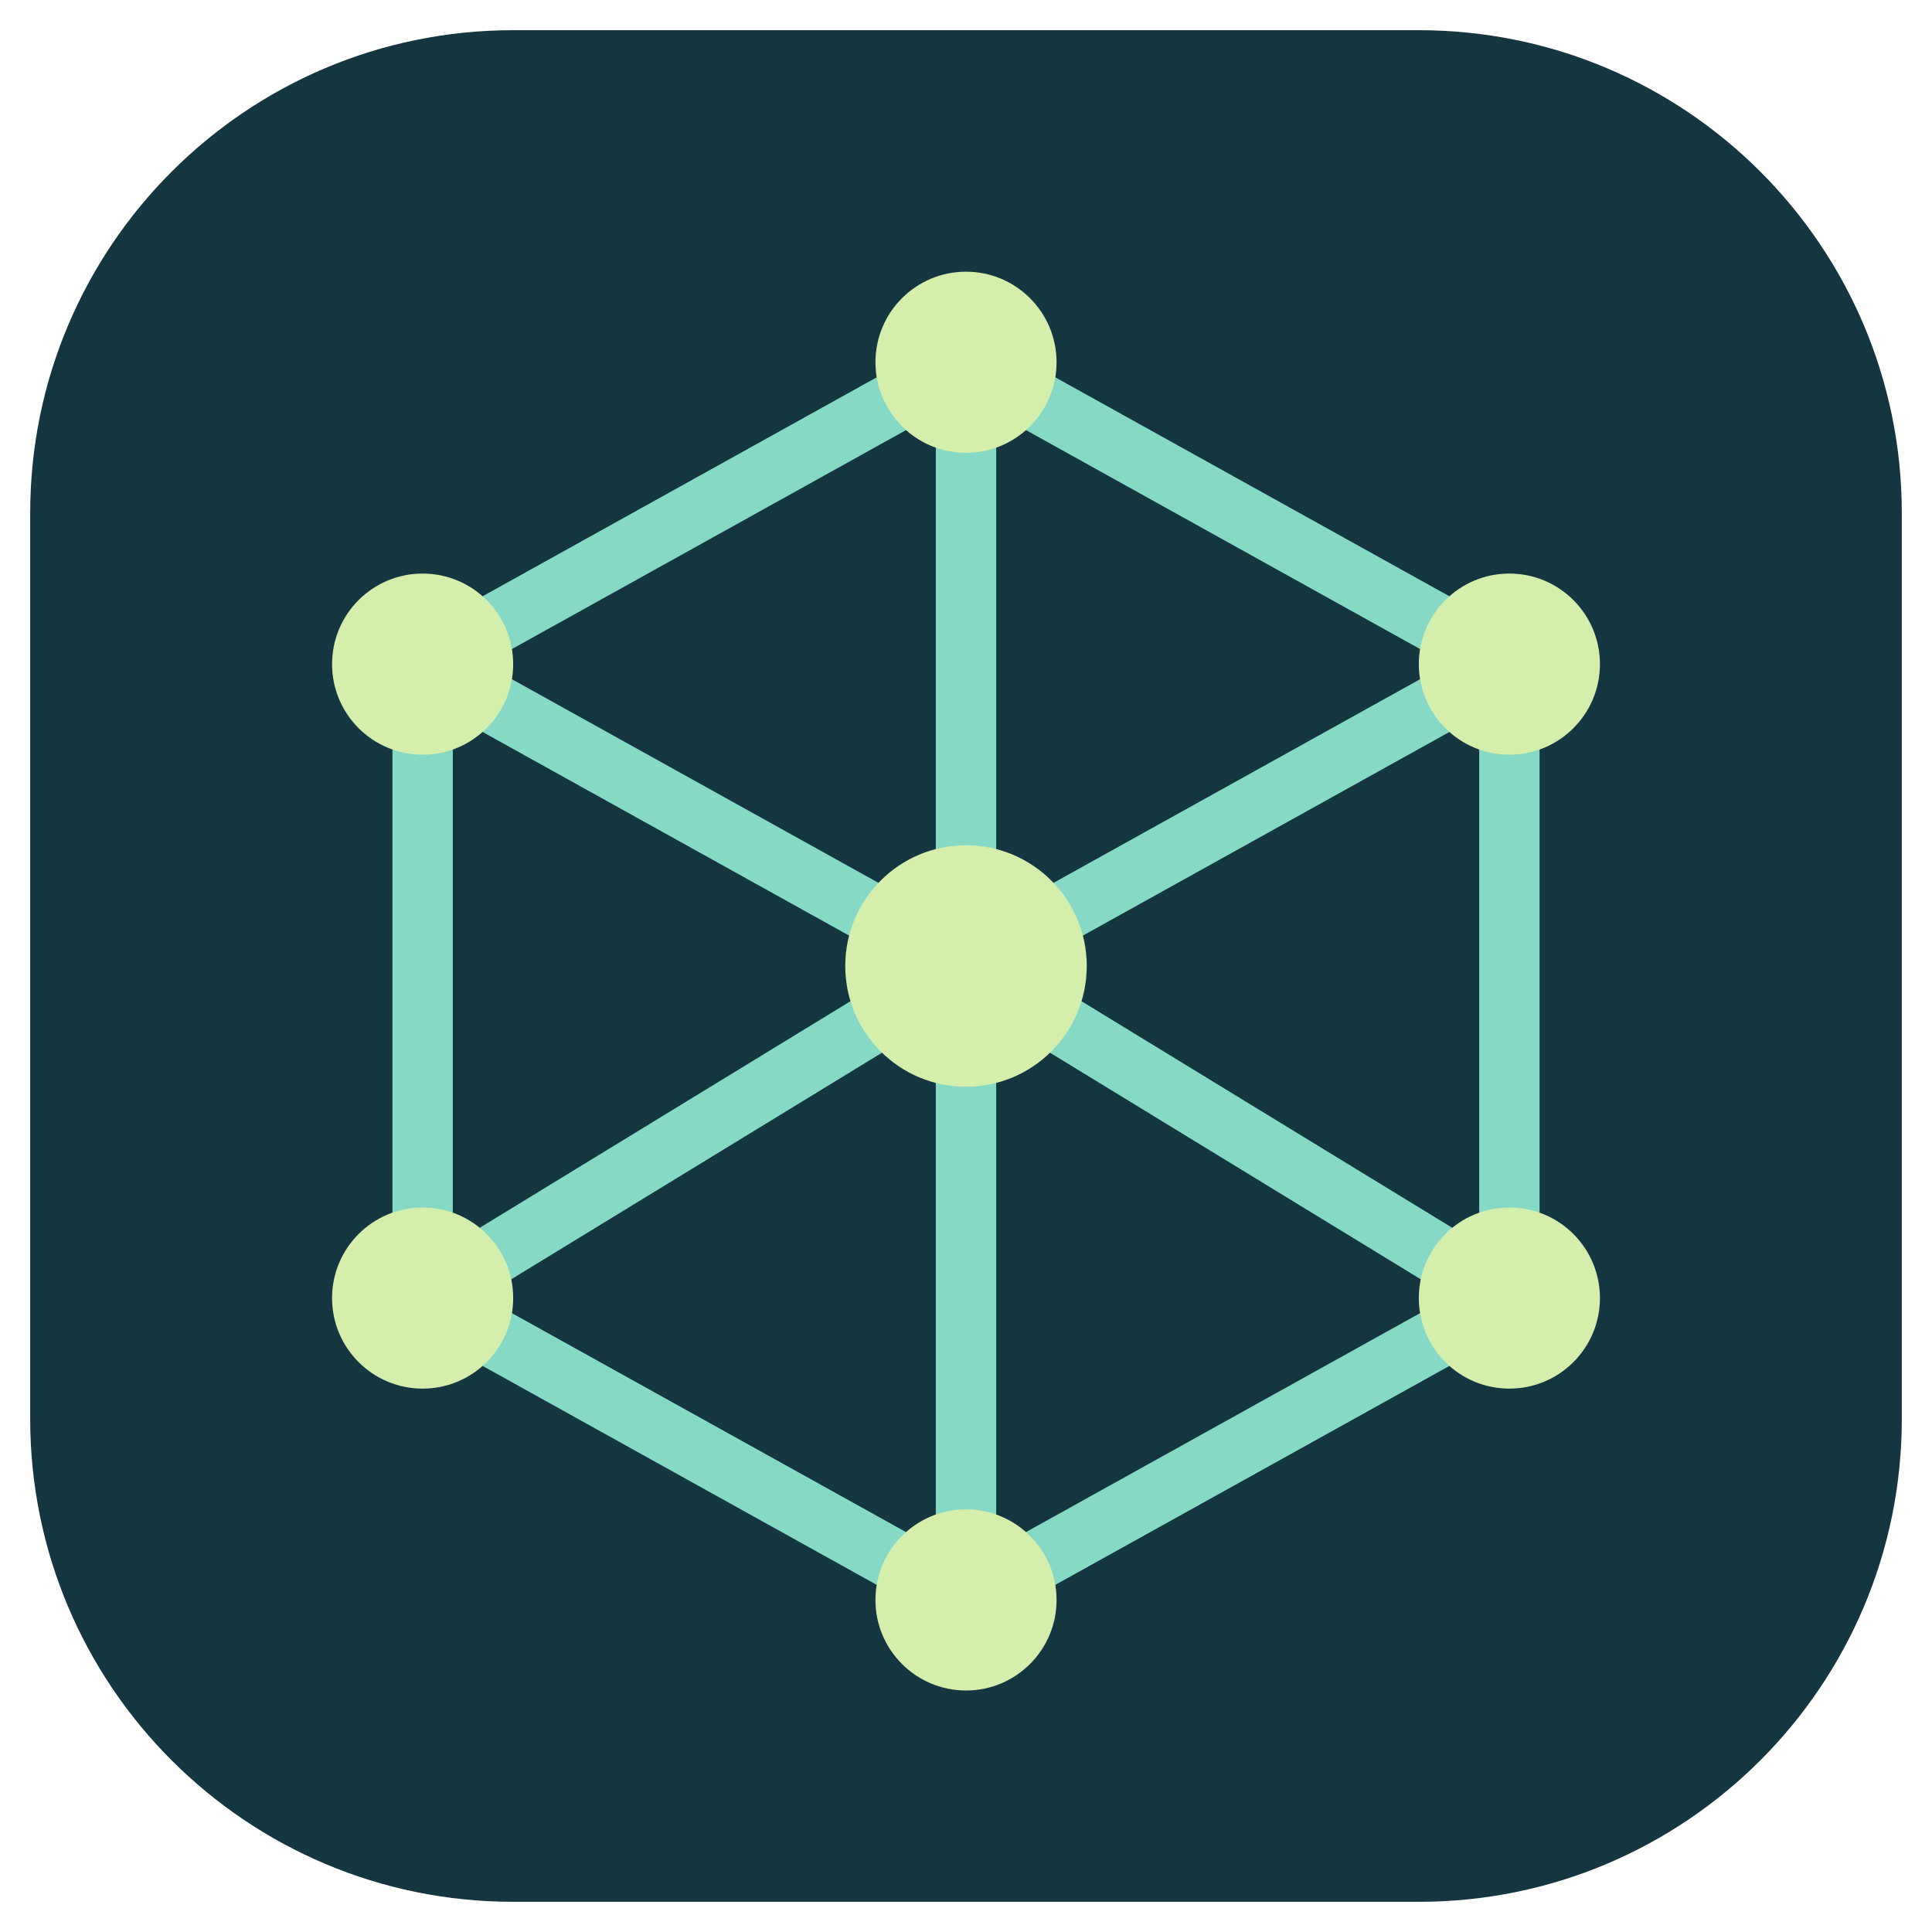
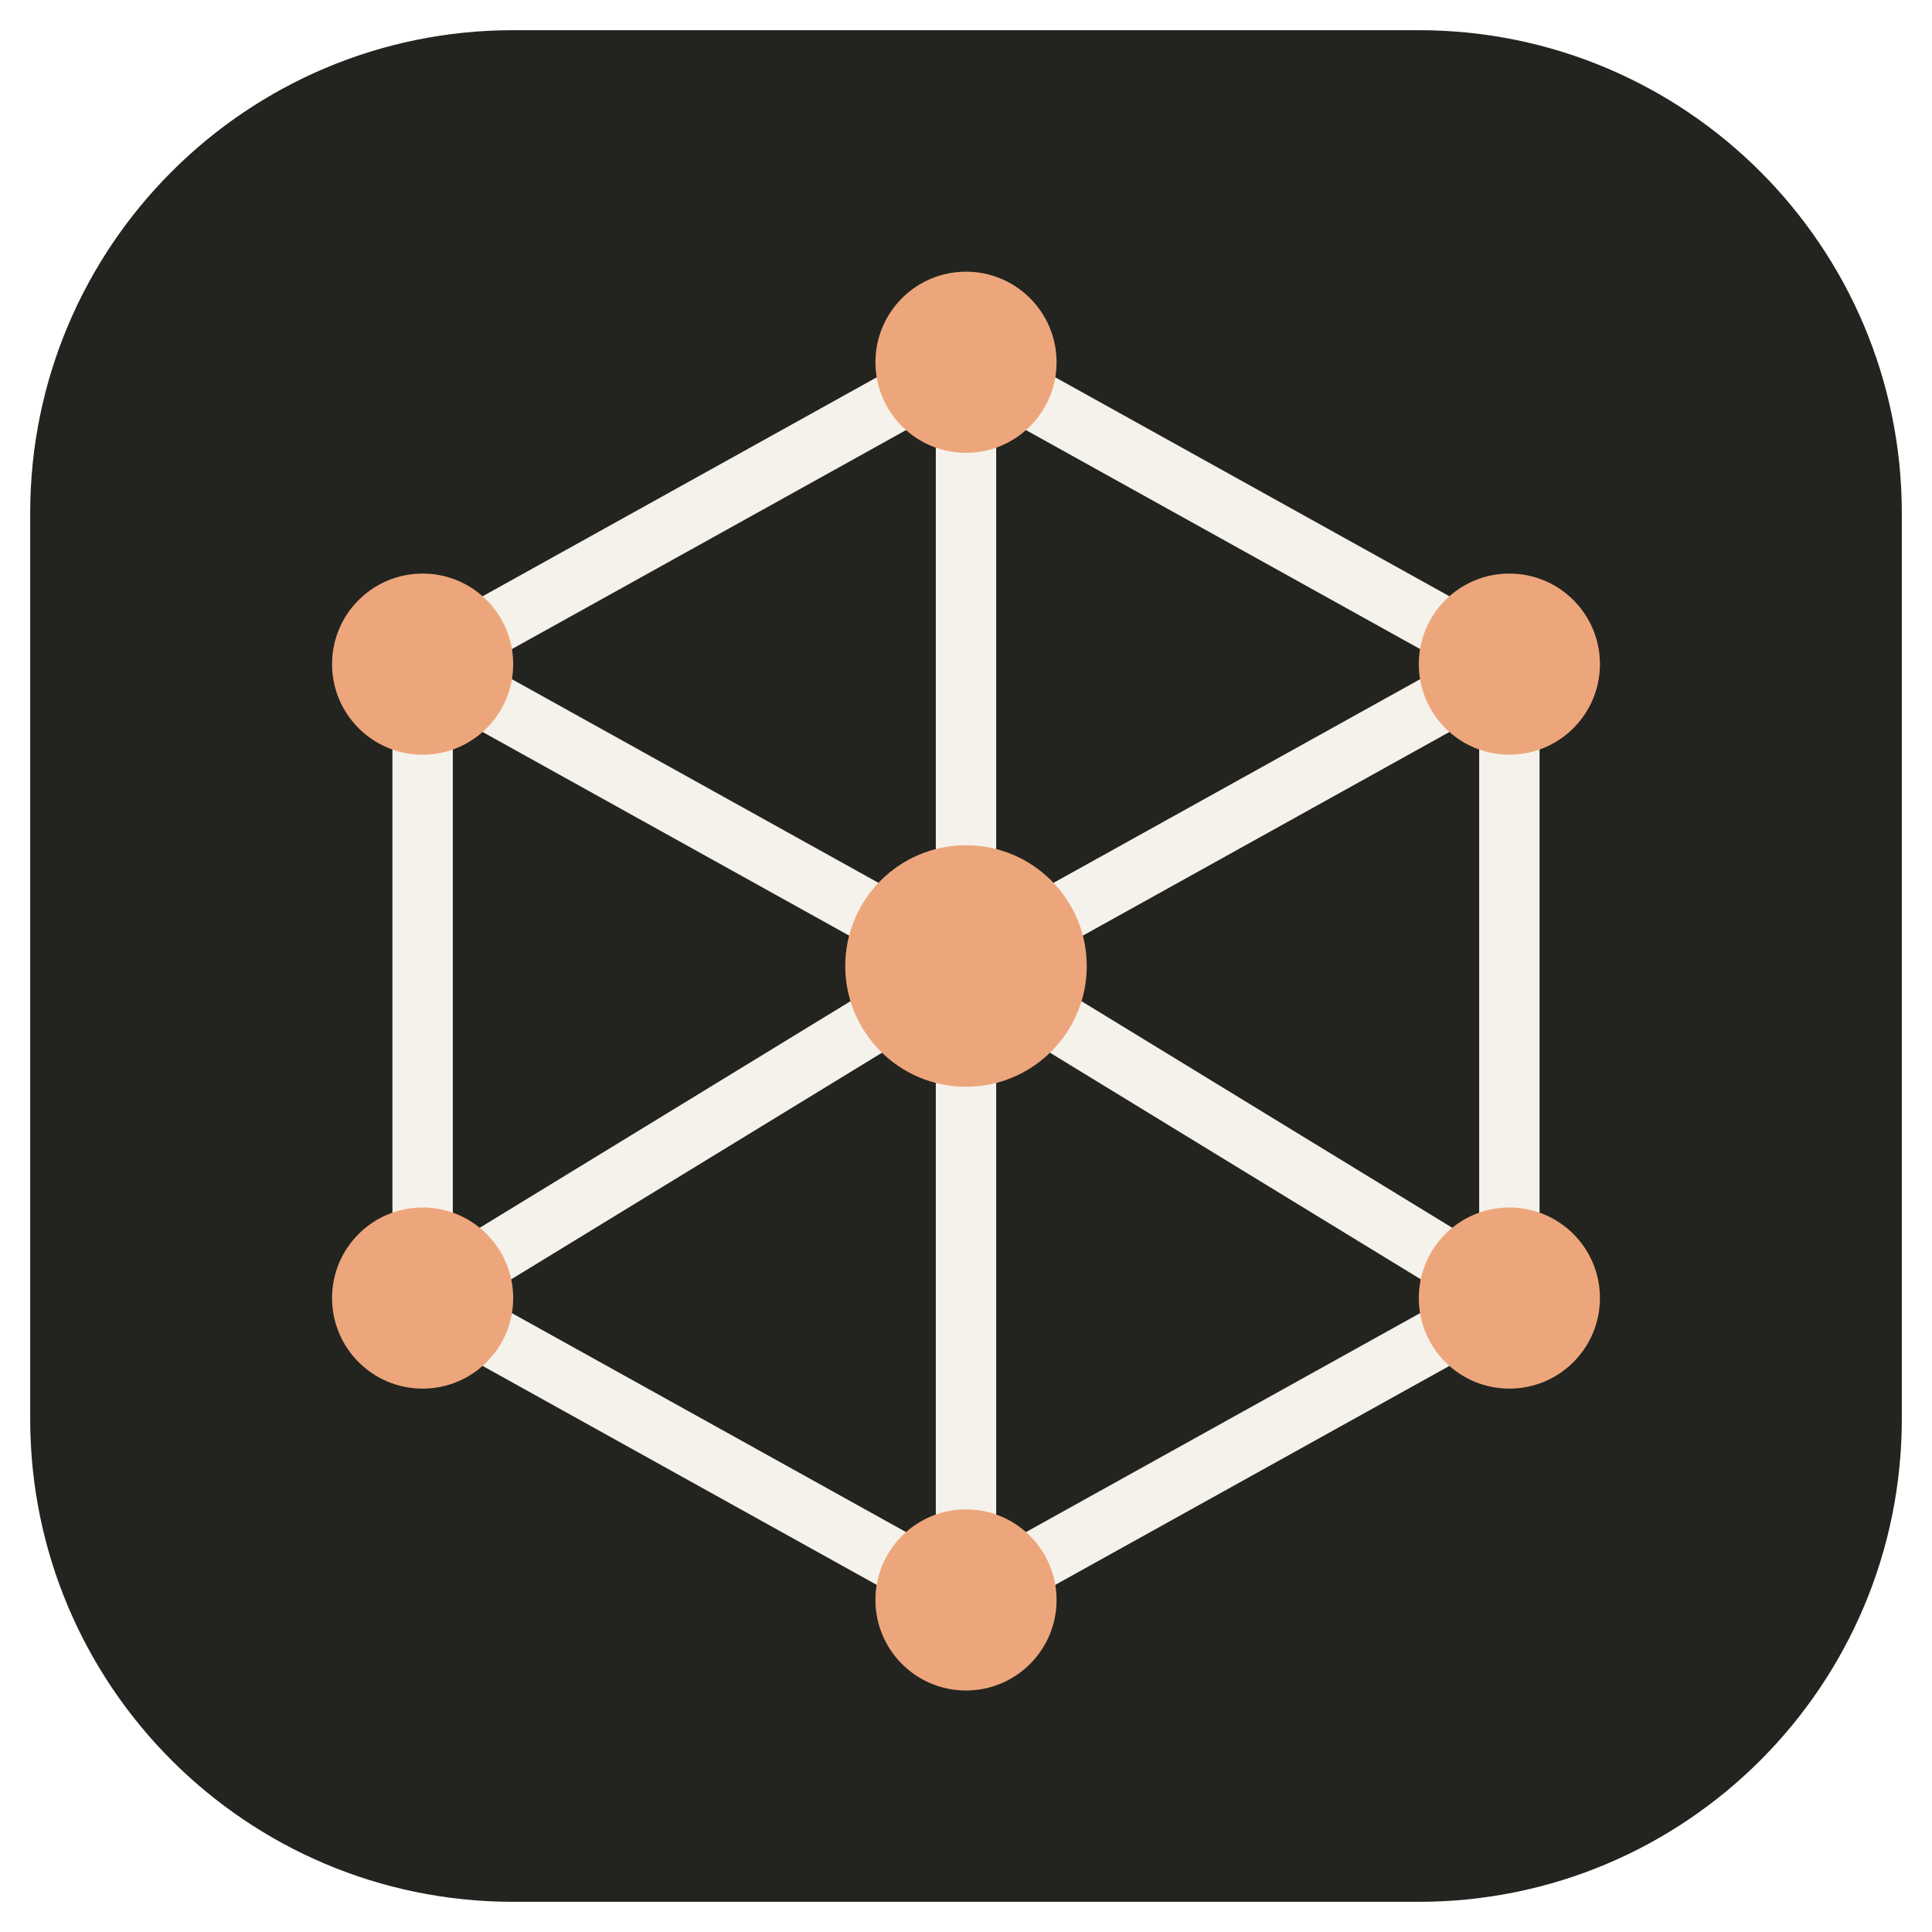
<svg xmlns="http://www.w3.org/2000/svg" viewBox="0 0 64 64" role="img" aria-label="RudhLab connected computational cell">
-   <rect fill="#143640" x="1" y="1" width="62" height="62" rx="16" />
-   <g stroke="#85d9c5" stroke-width="2" fill="none" stroke-linejoin="round">
+   <rect fill="#23241f" x="1" y="1" width="62" height="62" rx="16" />
+   <g stroke="#f5f2eb" stroke-width="2" fill="none" stroke-linejoin="round">
    <path d="m32 12 18 10v21L32 53 14 43V22Z" />
    <path d="m14 22 18 10 18-10M32 32v21M32 12v20M14 43l18-11 18 11" />
  </g>
-   <g fill="#d4eeac">
+   <g fill="#eda67b">
    <circle cx="32" cy="12" r="3" />
    <circle cx="14" cy="22" r="3" />
    <circle cx="50" cy="22" r="3" />
    <circle cx="32" cy="32" r="4" />
    <circle cx="14" cy="43" r="3" />
    <circle cx="50" cy="43" r="3" />
    <circle cx="32" cy="53" r="3" />
  </g>
</svg>
